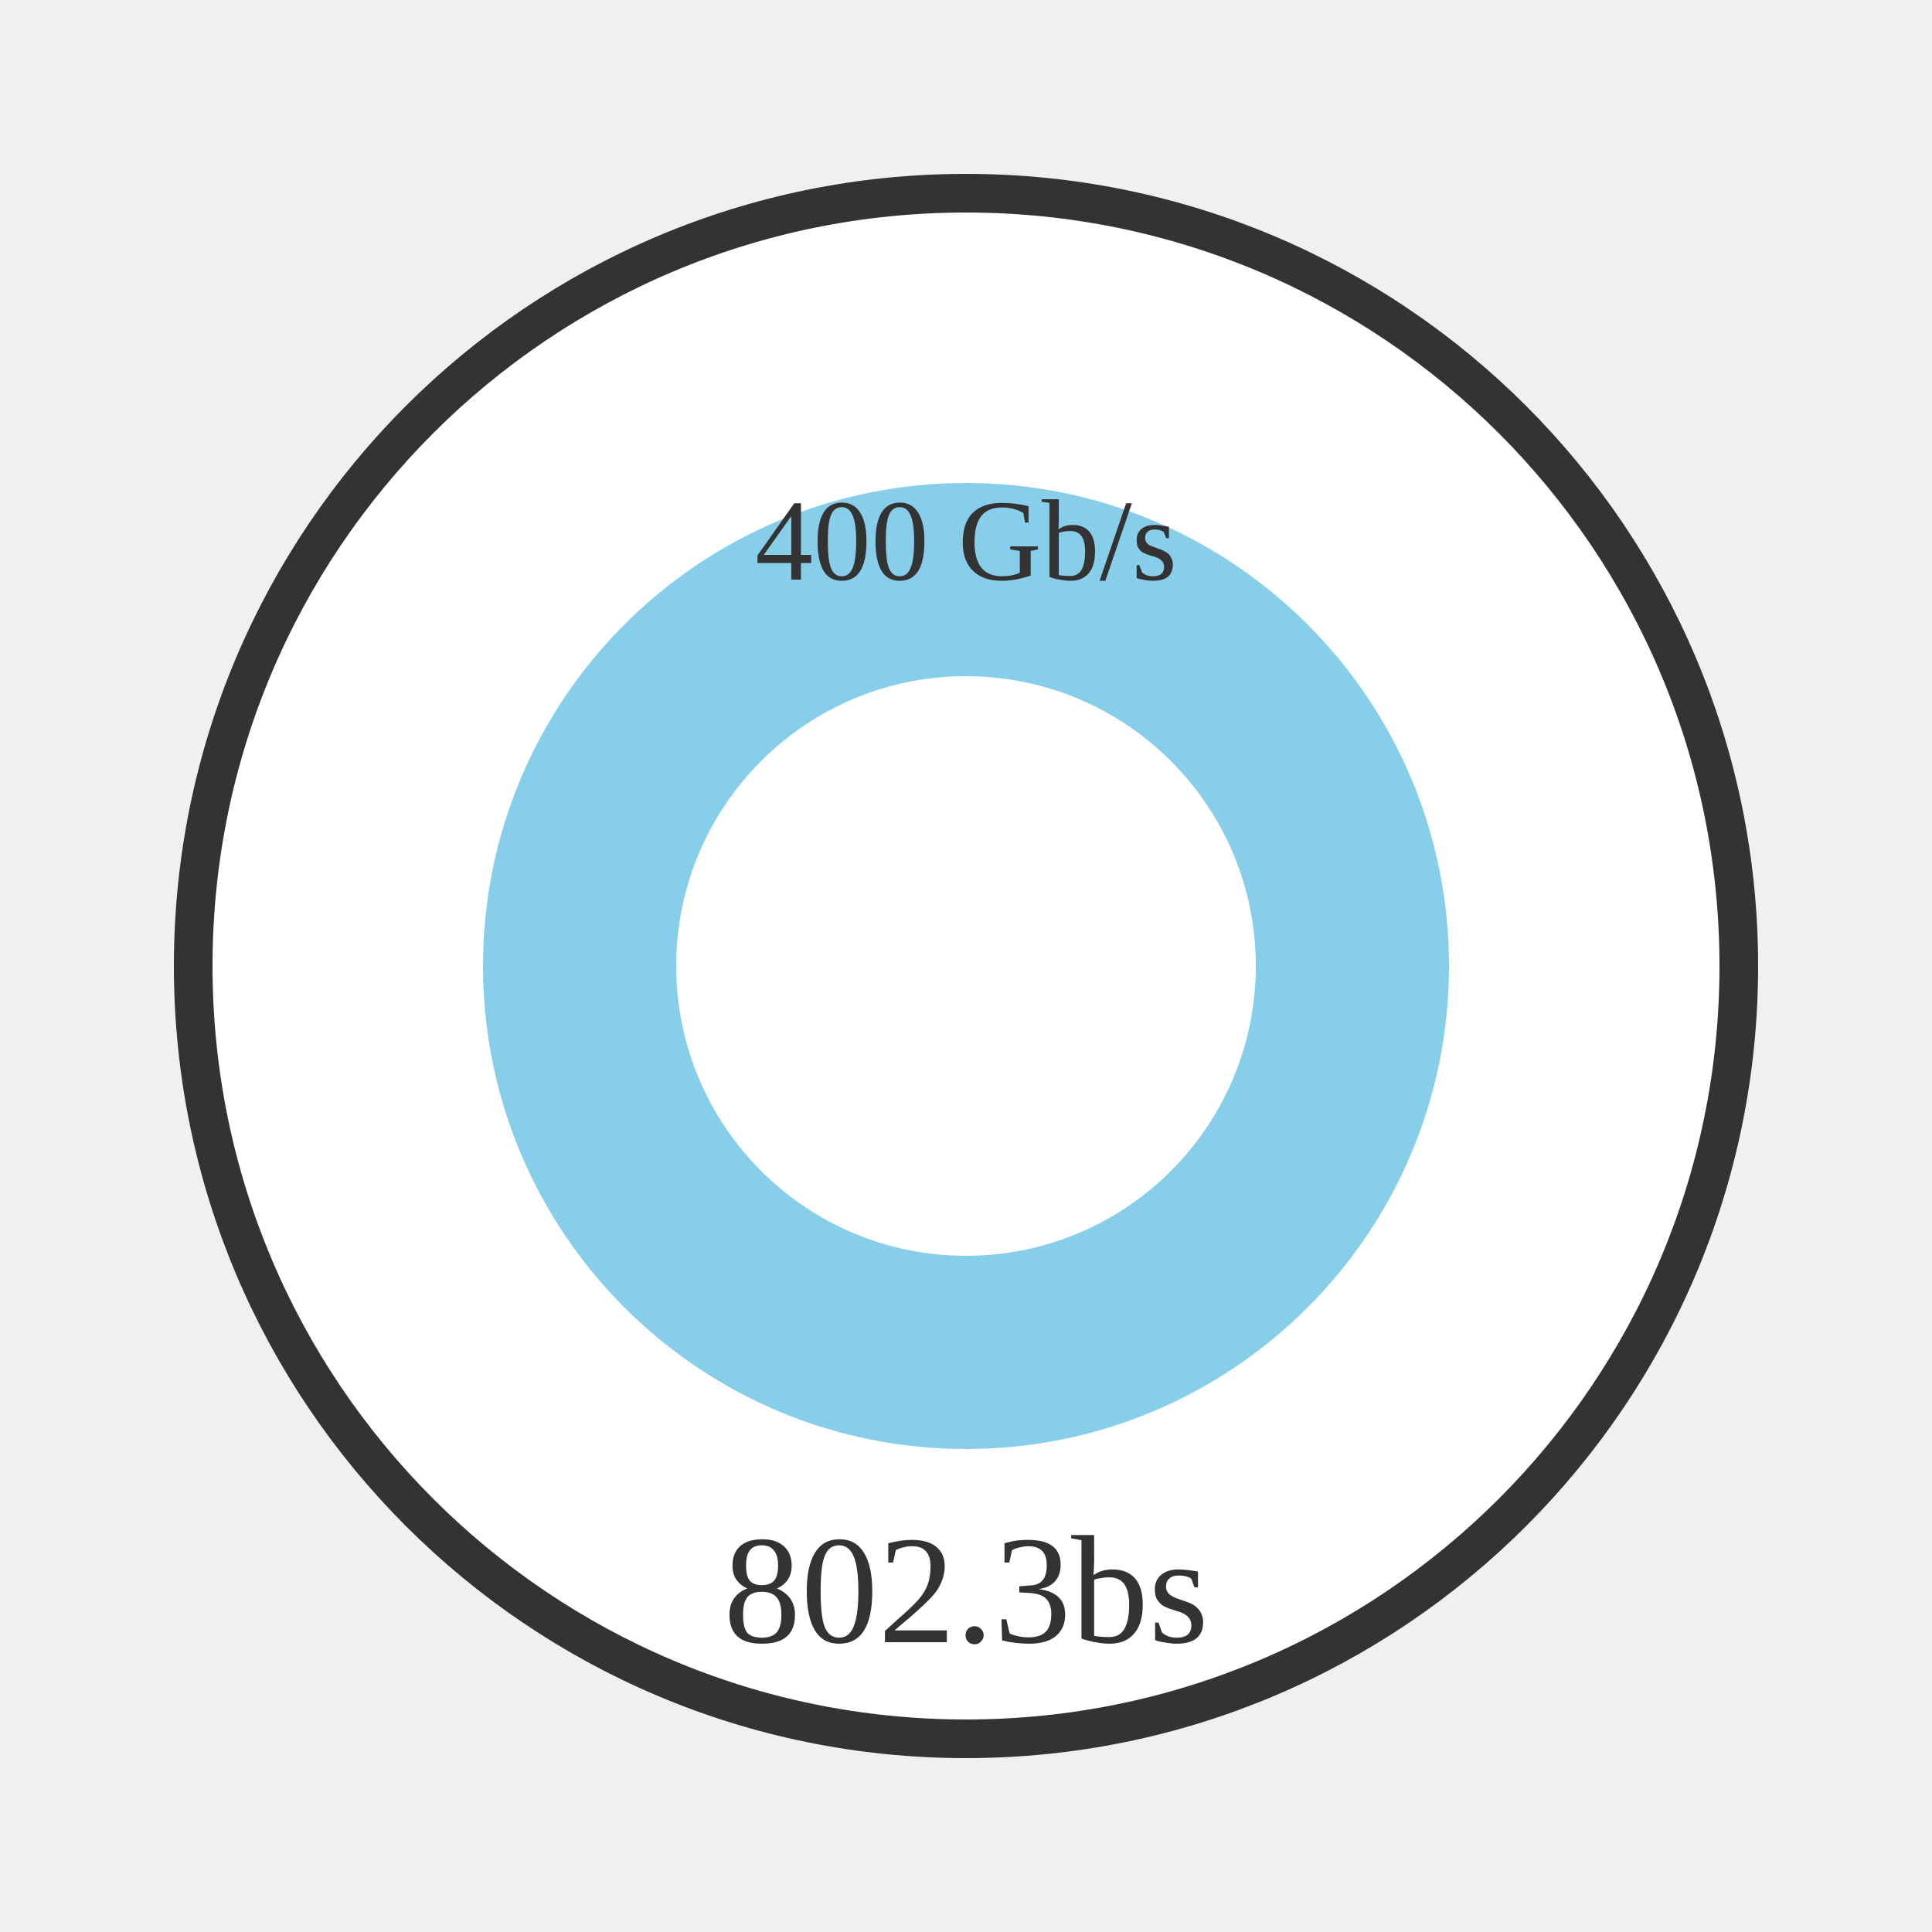
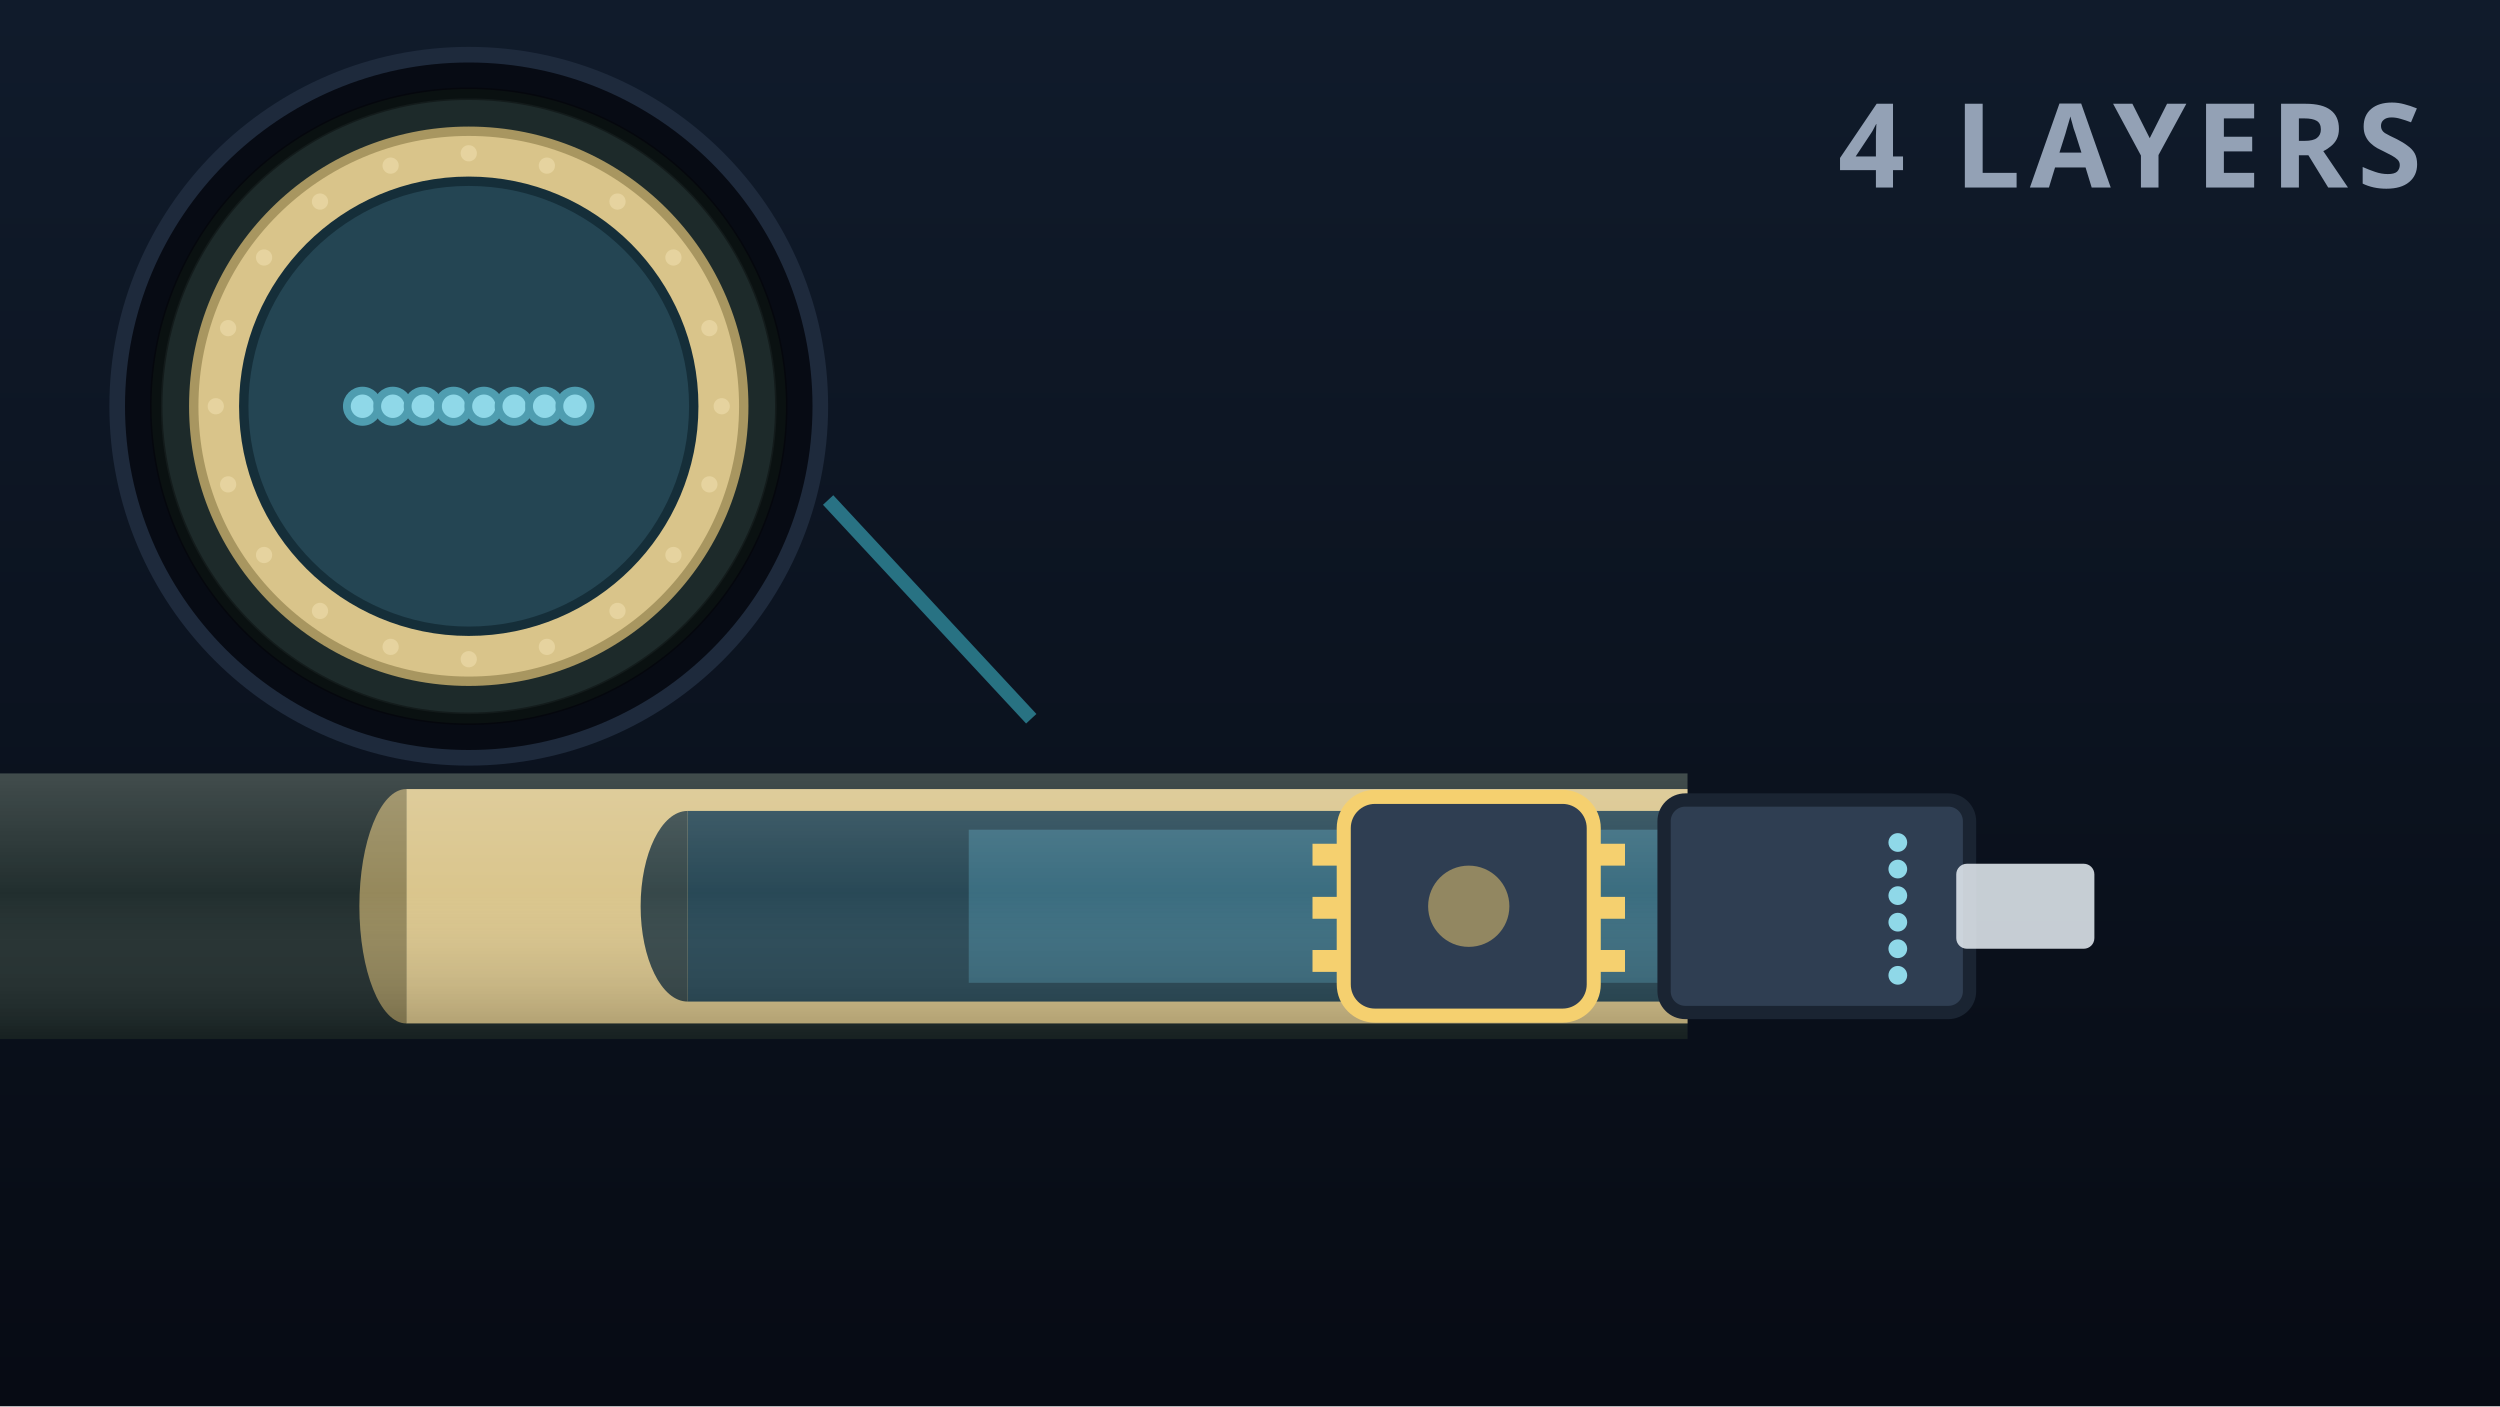
- <svg xmlns="http://www.w3.org/2000/svg" viewBox="0 0 100 100" width="100" height="100">
-   <rect width="100" height="100" fill="#f0f0f0" />
-   <circle cx="50" cy="50" r="40" fill="#ffffff" stroke="#333" stroke-width="2" />
-   <circle cx="50" cy="50" r="25" fill="#87ceeb" />
-   <circle cx="50" cy="50" r="15" fill="#ffffff" />
-   <text x="50" y="30" text-anchor="middle" font-size="6" fill="#333">400 Gb/s</text>
-   <text x="50" y="85" text-anchor="middle" font-size="8" fill="#333">802.3bs</text>
+ <svg xmlns="http://www.w3.org/2000/svg" viewBox="0 0 160 90" width="160" height="90" role="img">
+   <defs>
+     <linearGradient id="bg" x1="0" y1="0" x2="0" y2="1">
+       <stop offset="0%" stop-color="#101b2b" />
+       <stop offset="100%" stop-color="#070b14" />
+     </linearGradient>
+     <linearGradient id="sheen" x1="0" y1="0" x2="0" y2="1">
+       <stop offset="0%" stop-color="#ffffff" stop-opacity="0.16" />
+       <stop offset="45%" stop-color="#ffffff" stop-opacity="0.02" />
+       <stop offset="100%" stop-color="#000000" stop-opacity="0.22" />
+     </linearGradient>
+   </defs>
+   <rect width="160" height="90" fill="url(#bg)" />
+   <rect x="0" y="49.5" width="108" height="17" fill="#1d2a2a" />
+   <rect x="26" y="50.5" width="82" height="15.0" fill="#d9c48a" />
+   <path d="M26 50.5 a 3 7.5 0 0 0 0 15.0" fill="#a89660" opacity="0.85" />
+   <rect x="44" y="51.9" width="64" height="12.2" fill="#244553" />
+   <path d="M44 51.9 a 3 6.1 0 0 0 0 12.2" fill="#152e39" opacity="0.85" />
+   <rect x="62" y="53.1" width="46" height="9.8" fill="#376a7d" />
+   <rect x="0" y="49.5" width="108" height="17" fill="url(#sheen)" />
+   <g transform="translate(132.00,58.00)">
+     <rect x="-25.50" y="-6.80" width="19.55" height="13.60" rx="1.36" fill="#2f3e52" stroke="#1a2432" stroke-width="0.85" />
+     <circle cx="-10.54" cy="-4.08" r="0.60" fill="#8fd8e8" />
+     <circle cx="-10.54" cy="-2.38" r="0.60" fill="#8fd8e8" />
+     <circle cx="-10.54" cy="-0.68" r="0.60" fill="#8fd8e8" />
+     <circle cx="-10.54" cy="1.02" r="0.60" fill="#8fd8e8" />
+     <circle cx="-10.54" cy="2.72" r="0.60" fill="#8fd8e8" />
+     <circle cx="-10.54" cy="4.42" r="0.60" fill="#8fd8e8" />
+     <rect x="-6.80" y="-2.72" width="8.84" height="5.44" rx="0.68" fill="#e8eef5" opacity="0.85" />
+   </g>
+   <rect x="86" y="51.0" width="16" height="14" rx="2" fill="#2f3e52" stroke="#f5d06f" stroke-width="0.9" />
+   <rect x="84.0" y="54.0" width="2" height="1.4" fill="#f5d06f" />
+   <rect x="102.0" y="54.0" width="2" height="1.4" fill="#f5d06f" />
+   <rect x="84.0" y="57.4" width="2" height="1.4" fill="#f5d06f" />
+   <rect x="102.0" y="57.4" width="2" height="1.4" fill="#f5d06f" />
+   <rect x="84.0" y="60.8" width="2" height="1.4" fill="#f5d06f" />
+   <rect x="102.0" y="60.8" width="2" height="1.4" fill="#f5d06f" />
+   <circle cx="94" cy="58.0" r="2.6" fill="#f5d06f" opacity="0.5" />
+   <circle cx="30" cy="26" r="22.5" fill="#070b14" stroke="#1e2a3c" stroke-width="1" />
+   <circle cx="30.00" cy="26.00" r="20.00" fill="#1d2a2a" stroke="#101a1a" stroke-width="0.60" />
+   <circle cx="30.00" cy="26.00" r="17.60" fill="#d9c48a" stroke="#a89660" stroke-width="0.60" />
+   <circle cx="30.00" cy="9.81" r="0.52" fill="#f0e0b0" opacity="0.55" />
+   <circle cx="35.00" cy="10.60" r="0.52" fill="#f0e0b0" opacity="0.55" />
+   <circle cx="39.52" cy="12.90" r="0.52" fill="#f0e0b0" opacity="0.55" />
+   <circle cx="43.10" cy="16.48" r="0.52" fill="#f0e0b0" opacity="0.55" />
+   <circle cx="45.40" cy="21.00" r="0.52" fill="#f0e0b0" opacity="0.55" />
+   <circle cx="46.19" cy="26.00" r="0.52" fill="#f0e0b0" opacity="0.55" />
+   <circle cx="45.40" cy="31.00" r="0.52" fill="#f0e0b0" opacity="0.55" />
+   <circle cx="43.10" cy="35.52" r="0.52" fill="#f0e0b0" opacity="0.55" />
+   <circle cx="39.52" cy="39.10" r="0.52" fill="#f0e0b0" opacity="0.55" />
+   <circle cx="35.00" cy="41.40" r="0.52" fill="#f0e0b0" opacity="0.55" />
+   <circle cx="30.00" cy="42.19" r="0.52" fill="#f0e0b0" opacity="0.55" />
+   <circle cx="25.00" cy="41.40" r="0.52" fill="#f0e0b0" opacity="0.55" />
+   <circle cx="20.48" cy="39.10" r="0.52" fill="#f0e0b0" opacity="0.55" />
+   <circle cx="16.90" cy="35.52" r="0.52" fill="#f0e0b0" opacity="0.55" />
+   <circle cx="14.60" cy="31.00" r="0.52" fill="#f0e0b0" opacity="0.55" />
+   <circle cx="13.81" cy="26.00" r="0.52" fill="#f0e0b0" opacity="0.55" />
+   <circle cx="14.60" cy="21.00" r="0.52" fill="#f0e0b0" opacity="0.55" />
+   <circle cx="16.90" cy="16.48" r="0.52" fill="#f0e0b0" opacity="0.55" />
+   <circle cx="20.48" cy="12.90" r="0.52" fill="#f0e0b0" opacity="0.55" />
+   <circle cx="25.00" cy="10.60" r="0.52" fill="#f0e0b0" opacity="0.55" />
+   <circle cx="30.00" cy="26.00" r="14.40" fill="#244553" stroke="#152e39" stroke-width="0.60" />
+   <circle cx="23.20" cy="26.00" r="1.00" fill="#8fd8e8" stroke="#4f9db0" stroke-width="0.5" />
+   <circle cx="25.14" cy="26.00" r="1.00" fill="#8fd8e8" stroke="#4f9db0" stroke-width="0.5" />
+   <circle cx="27.09" cy="26.00" r="1.00" fill="#8fd8e8" stroke="#4f9db0" stroke-width="0.5" />
+   <circle cx="29.03" cy="26.00" r="1.00" fill="#8fd8e8" stroke="#4f9db0" stroke-width="0.5" />
+   <circle cx="30.97" cy="26.00" r="1.00" fill="#8fd8e8" stroke="#4f9db0" stroke-width="0.5" />
+   <circle cx="32.91" cy="26.00" r="1.00" fill="#8fd8e8" stroke="#4f9db0" stroke-width="0.5" />
+   <circle cx="34.86" cy="26.00" r="1.00" fill="#8fd8e8" stroke="#4f9db0" stroke-width="0.5" />
+   <circle cx="36.80" cy="26.00" r="1.00" fill="#8fd8e8" stroke="#4f9db0" stroke-width="0.5" />
+   <circle cx="30" cy="26" r="20" fill="none" stroke="#000" stroke-opacity="0.35" stroke-width="0.8" />
+   <path d="M53 32 L66 46" stroke="#3fbfd4" stroke-width="0.9" opacity="0.55" />
+   <text x="155" y="12" text-anchor="end" font-family="ui-sans-serif,system-ui,sans-serif" font-size="7.5" font-weight="700" fill="#93a1b5" letter-spacing="0.6">4 LAYERS</text>
</svg>
